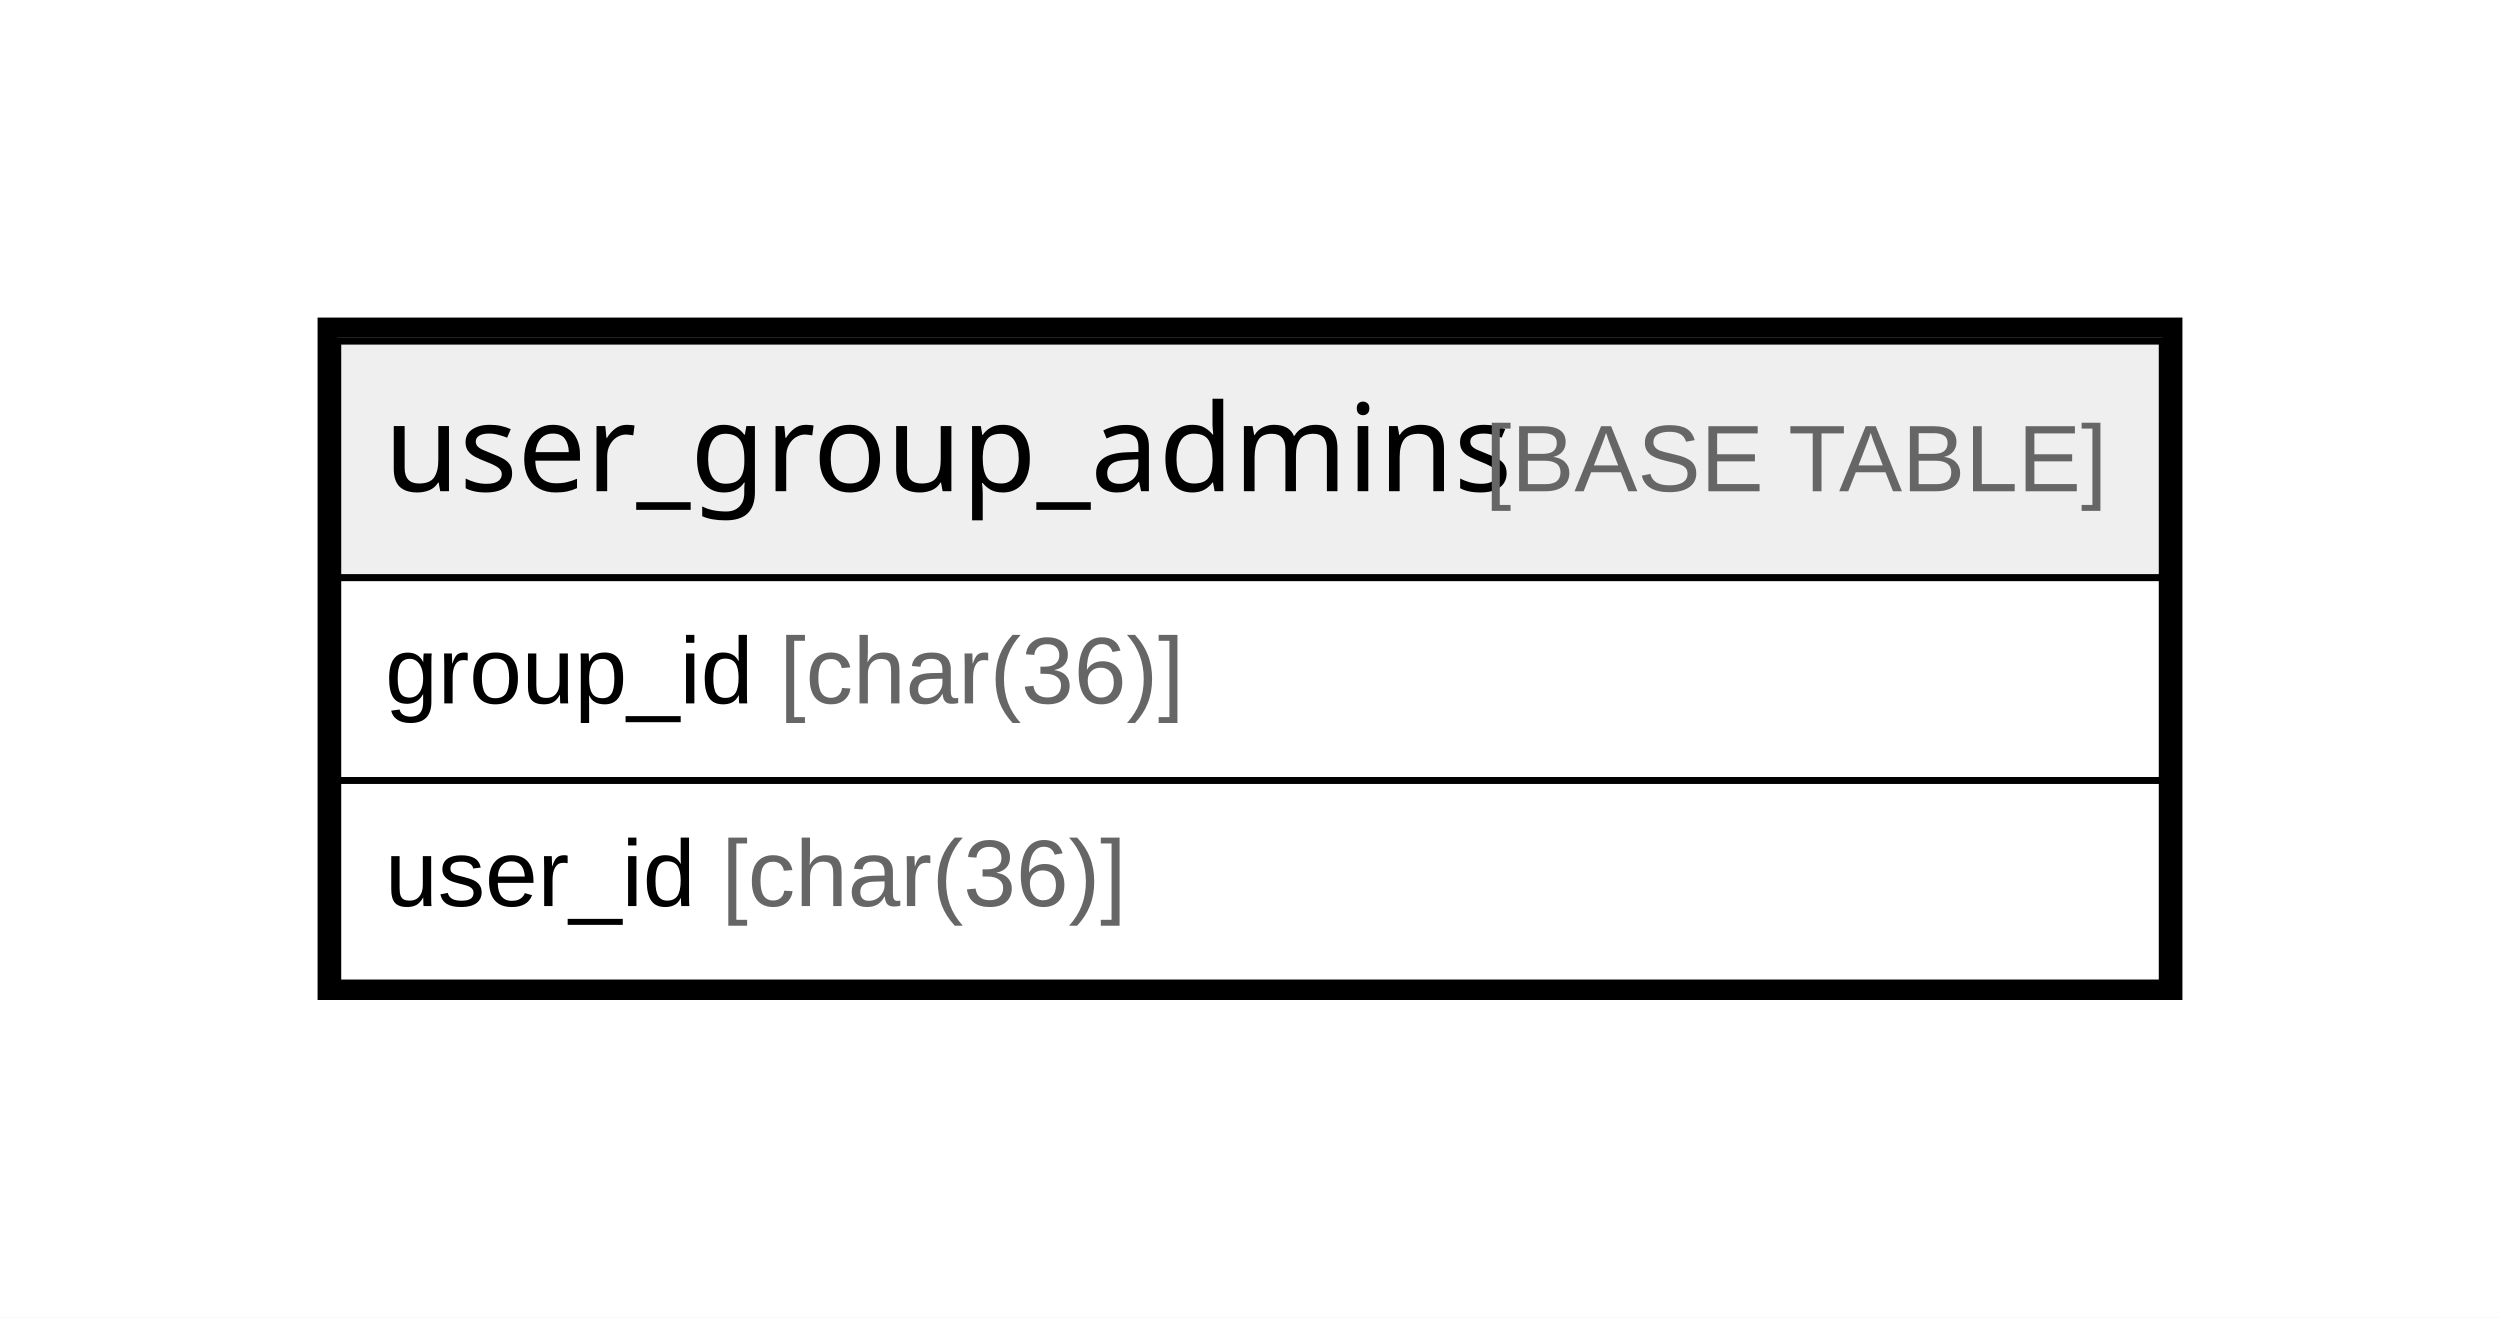
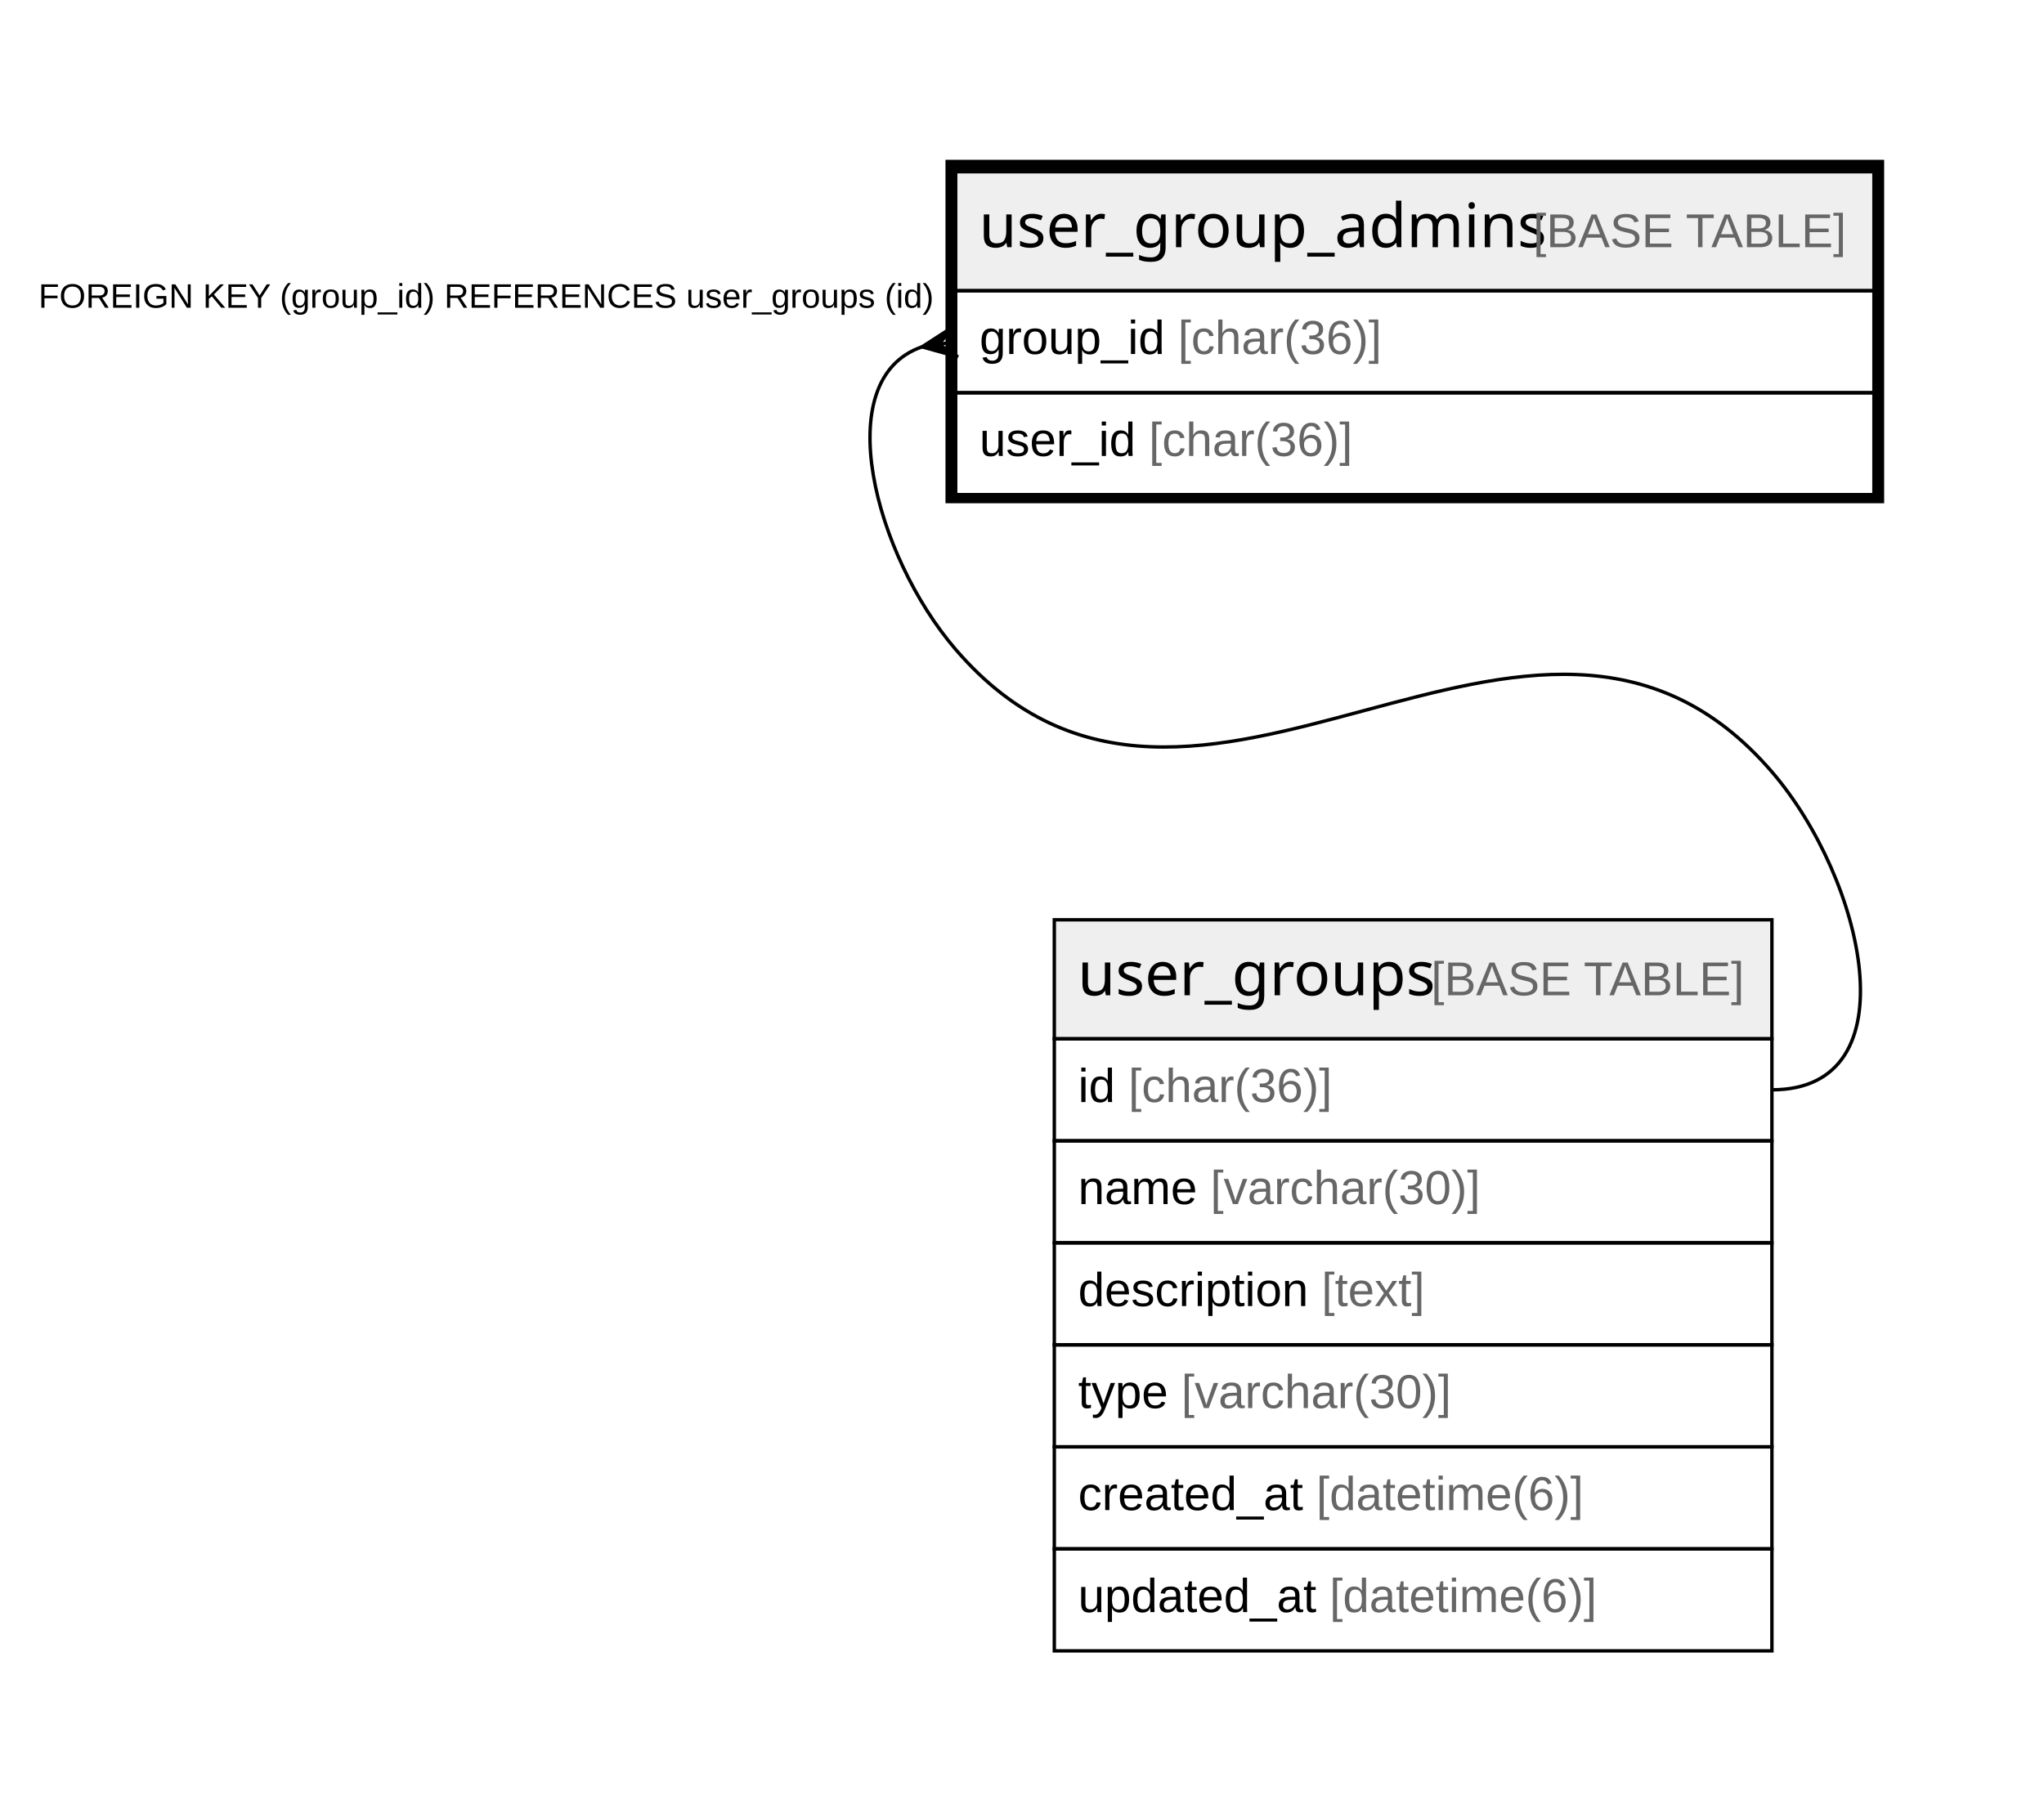
- <svg xmlns="http://www.w3.org/2000/svg" width="370pt" height="195pt" viewBox="0.00 0.00 370.00 195.00">
-   <g id="graph0" class="graph" transform="scale(1 1) rotate(0) translate(4 191)">
-     <polygon fill="#ffffff" stroke="transparent" points="-4,4 -4,-191 366,-191 366,4 -4,4" />
+ <svg xmlns="http://www.w3.org/2000/svg" width="601pt" height="532pt" viewBox="0.00 0.00 601.00 532.00">
+   <g id="graph0" class="graph" transform="scale(1 1) rotate(0) translate(4 528)">
+     <polygon fill="#ffffff" stroke="transparent" points="-4,4 -4,-528 597,-528 597,4 -4,4" />
    <g id="node1" class="node">
-       <polygon fill="#efefef" stroke="transparent" points="46,-105.5 46,-140.5 316,-140.5 316,-105.5 46,-105.5" />
-       <polygon fill="none" stroke="#000000" points="46,-105.5 46,-140.5 316,-140.5 316,-105.5 46,-105.5" />
-       <text text-anchor="start" x="52.854" y="-118.3" font-family="Arial Bold" font-size="18.00" fill="#000000">user_group_admins</text>
-       <text text-anchor="start" x="211.893" y="-118.3" font-family="Arial" font-size="14.00" fill="#000000"> </text>
-       <text text-anchor="start" x="215.783" y="-118.3" font-family="Arial" font-size="14.00" fill="#666666">[BASE TABLE]</text>
-       <polygon fill="none" stroke="#000000" points="46,-75.5 46,-105.5 316,-105.5 316,-75.5 46,-75.5" />
-       <text text-anchor="start" x="53" y="-86.9" font-family="Arial" font-size="14.00" fill="#000000">group_id </text>
-       <text text-anchor="start" x="111.353" y="-86.9" font-family="Arial" font-size="14.00" fill="#666666">[char(36)]</text>
-       <polygon fill="none" stroke="#000000" points="46,-45.5 46,-75.5 316,-75.5 316,-45.5 46,-45.5" />
-       <text text-anchor="start" x="53" y="-56.9" font-family="Arial" font-size="14.00" fill="#000000">user_id </text>
-       <text text-anchor="start" x="102.788" y="-56.9" font-family="Arial" font-size="14.00" fill="#666666">[char(36)]</text>
-       <polygon fill="none" stroke="#000000" stroke-width="3" points="44.5,-44.5 44.5,-142.5 317.5,-142.5 317.5,-44.5 44.5,-44.5" />
+       <polygon fill="#efefef" stroke="transparent" points="277,-442.5 277,-477.5 547,-477.5 547,-442.5 277,-442.5" />
+       <polygon fill="none" stroke="#000000" points="277,-442.5 277,-477.5 547,-477.5 547,-442.5 277,-442.5" />
+       <text text-anchor="start" x="283.854" y="-455.3" font-family="Arial Bold" font-size="18.00" fill="#000000">user_group_admins</text>
+       <text text-anchor="start" x="442.893" y="-455.3" font-family="Arial" font-size="14.00" fill="#000000"> </text>
+       <text text-anchor="start" x="446.783" y="-455.3" font-family="Arial" font-size="14.00" fill="#666666">[BASE TABLE]</text>
+       <polygon fill="none" stroke="#000000" points="277,-412.5 277,-442.5 547,-442.5 547,-412.5 277,-412.5" />
+       <text text-anchor="start" x="284" y="-423.9" font-family="Arial" font-size="14.00" fill="#000000">group_id </text>
+       <text text-anchor="start" x="342.353" y="-423.9" font-family="Arial" font-size="14.00" fill="#666666">[char(36)]</text>
+       <polygon fill="none" stroke="#000000" points="277,-382.5 277,-412.5 547,-412.5 547,-382.5 277,-382.5" />
+       <text text-anchor="start" x="284" y="-393.9" font-family="Arial" font-size="14.00" fill="#000000">user_id </text>
+       <text text-anchor="start" x="333.788" y="-393.9" font-family="Arial" font-size="14.00" fill="#666666">[char(36)]</text>
+       <polygon fill="none" stroke="#000000" stroke-width="3" points="275.5,-381.5 275.5,-479.5 548.5,-479.5 548.5,-381.5 275.5,-381.5" />
+     </g>
+     <g id="node2" class="node">
+       <polygon fill="#efefef" stroke="transparent" points="306,-222.5 306,-257.5 517,-257.5 517,-222.5 306,-222.5" />
+       <polygon fill="none" stroke="#000000" points="306,-222.5 306,-257.5 517,-257.5 517,-222.5 306,-222.5" />
+       <text text-anchor="start" x="312.859" y="-235.3" font-family="Arial Bold" font-size="18.00" fill="#000000">user_groups</text>
+       <text text-anchor="start" x="412.887" y="-235.3" font-family="Arial" font-size="14.00" fill="#000000"> </text>
+       <text text-anchor="start" x="416.778" y="-235.3" font-family="Arial" font-size="14.00" fill="#666666">[BASE TABLE]</text>
+       <polygon fill="none" stroke="#000000" points="306,-192.5 306,-222.5 517,-222.5 517,-192.5 306,-192.5" />
+       <text text-anchor="start" x="313" y="-203.9" font-family="Arial" font-size="14.00" fill="#000000">id </text>
+       <text text-anchor="start" x="327.78" y="-203.9" font-family="Arial" font-size="14.00" fill="#666666">[char(36)]</text>
+       <polygon fill="none" stroke="#000000" points="306,-162.5 306,-192.5 517,-192.5 517,-162.5 306,-162.5" />
+       <text text-anchor="start" x="313" y="-173.9" font-family="Arial" font-size="14.00" fill="#000000">name </text>
+       <text text-anchor="start" x="351.899" y="-173.9" font-family="Arial" font-size="14.00" fill="#666666">[varchar(30)]</text>
+       <polygon fill="none" stroke="#000000" points="306,-132.5 306,-162.5 517,-162.5 517,-132.5 306,-132.5" />
+       <text text-anchor="start" x="313" y="-143.9" font-family="Arial" font-size="14.00" fill="#000000">description </text>
+       <text text-anchor="start" x="384.568" y="-143.9" font-family="Arial" font-size="14.00" fill="#666666">[text]</text>
+       <polygon fill="none" stroke="#000000" points="306,-102.5 306,-132.5 517,-132.5 517,-102.5 306,-102.5" />
+       <text text-anchor="start" x="313" y="-113.9" font-family="Arial" font-size="14.00" fill="#000000">type </text>
+       <text text-anchor="start" x="343.346" y="-113.9" font-family="Arial" font-size="14.00" fill="#666666">[varchar(30)]</text>
+       <polygon fill="none" stroke="#000000" points="306,-72.5 306,-102.5 517,-102.5 517,-72.5 306,-72.5" />
+       <text text-anchor="start" x="313" y="-83.9" font-family="Arial" font-size="14.00" fill="#000000">created_at </text>
+       <text text-anchor="start" x="383.028" y="-83.9" font-family="Arial" font-size="14.00" fill="#666666">[datetime(6)]</text>
+       <polygon fill="none" stroke="#000000" points="306,-42.5 306,-72.5 517,-72.5 517,-42.5 306,-42.5" />
+       <text text-anchor="start" x="313" y="-53.9" font-family="Arial" font-size="14.00" fill="#000000">updated_at </text>
+       <text text-anchor="start" x="386.933" y="-53.9" font-family="Arial" font-size="14.00" fill="#666666">[datetime(6)]</text>
+     </g>
+     <g id="edge1" class="edge">
+       <path fill="none" stroke="#000000" d="M267.082,-425.991C239.506,-416.505 253.213,-364.621 277,-337 347.385,-255.27 446.615,-382.73 517,-301 544.117,-269.512 558.556,-207.5 517,-207.5" />
+       <polygon fill="#000000" stroke="#000000" points="267.114,-425.996 276.323,-431.949 272.057,-426.748 277,-427.5 277,-427.5 277,-427.5 272.057,-426.748 277.677,-423.051 267.114,-425.996 267.114,-425.996" />
+       <text text-anchor="start" x="7.324" y="-437.5" font-family="Arial" font-size="10.00" fill="#000000">FOREIGN KEY (group_id) REFERENCES user_groups (id)</text>
    </g>
  </g>
</svg>
